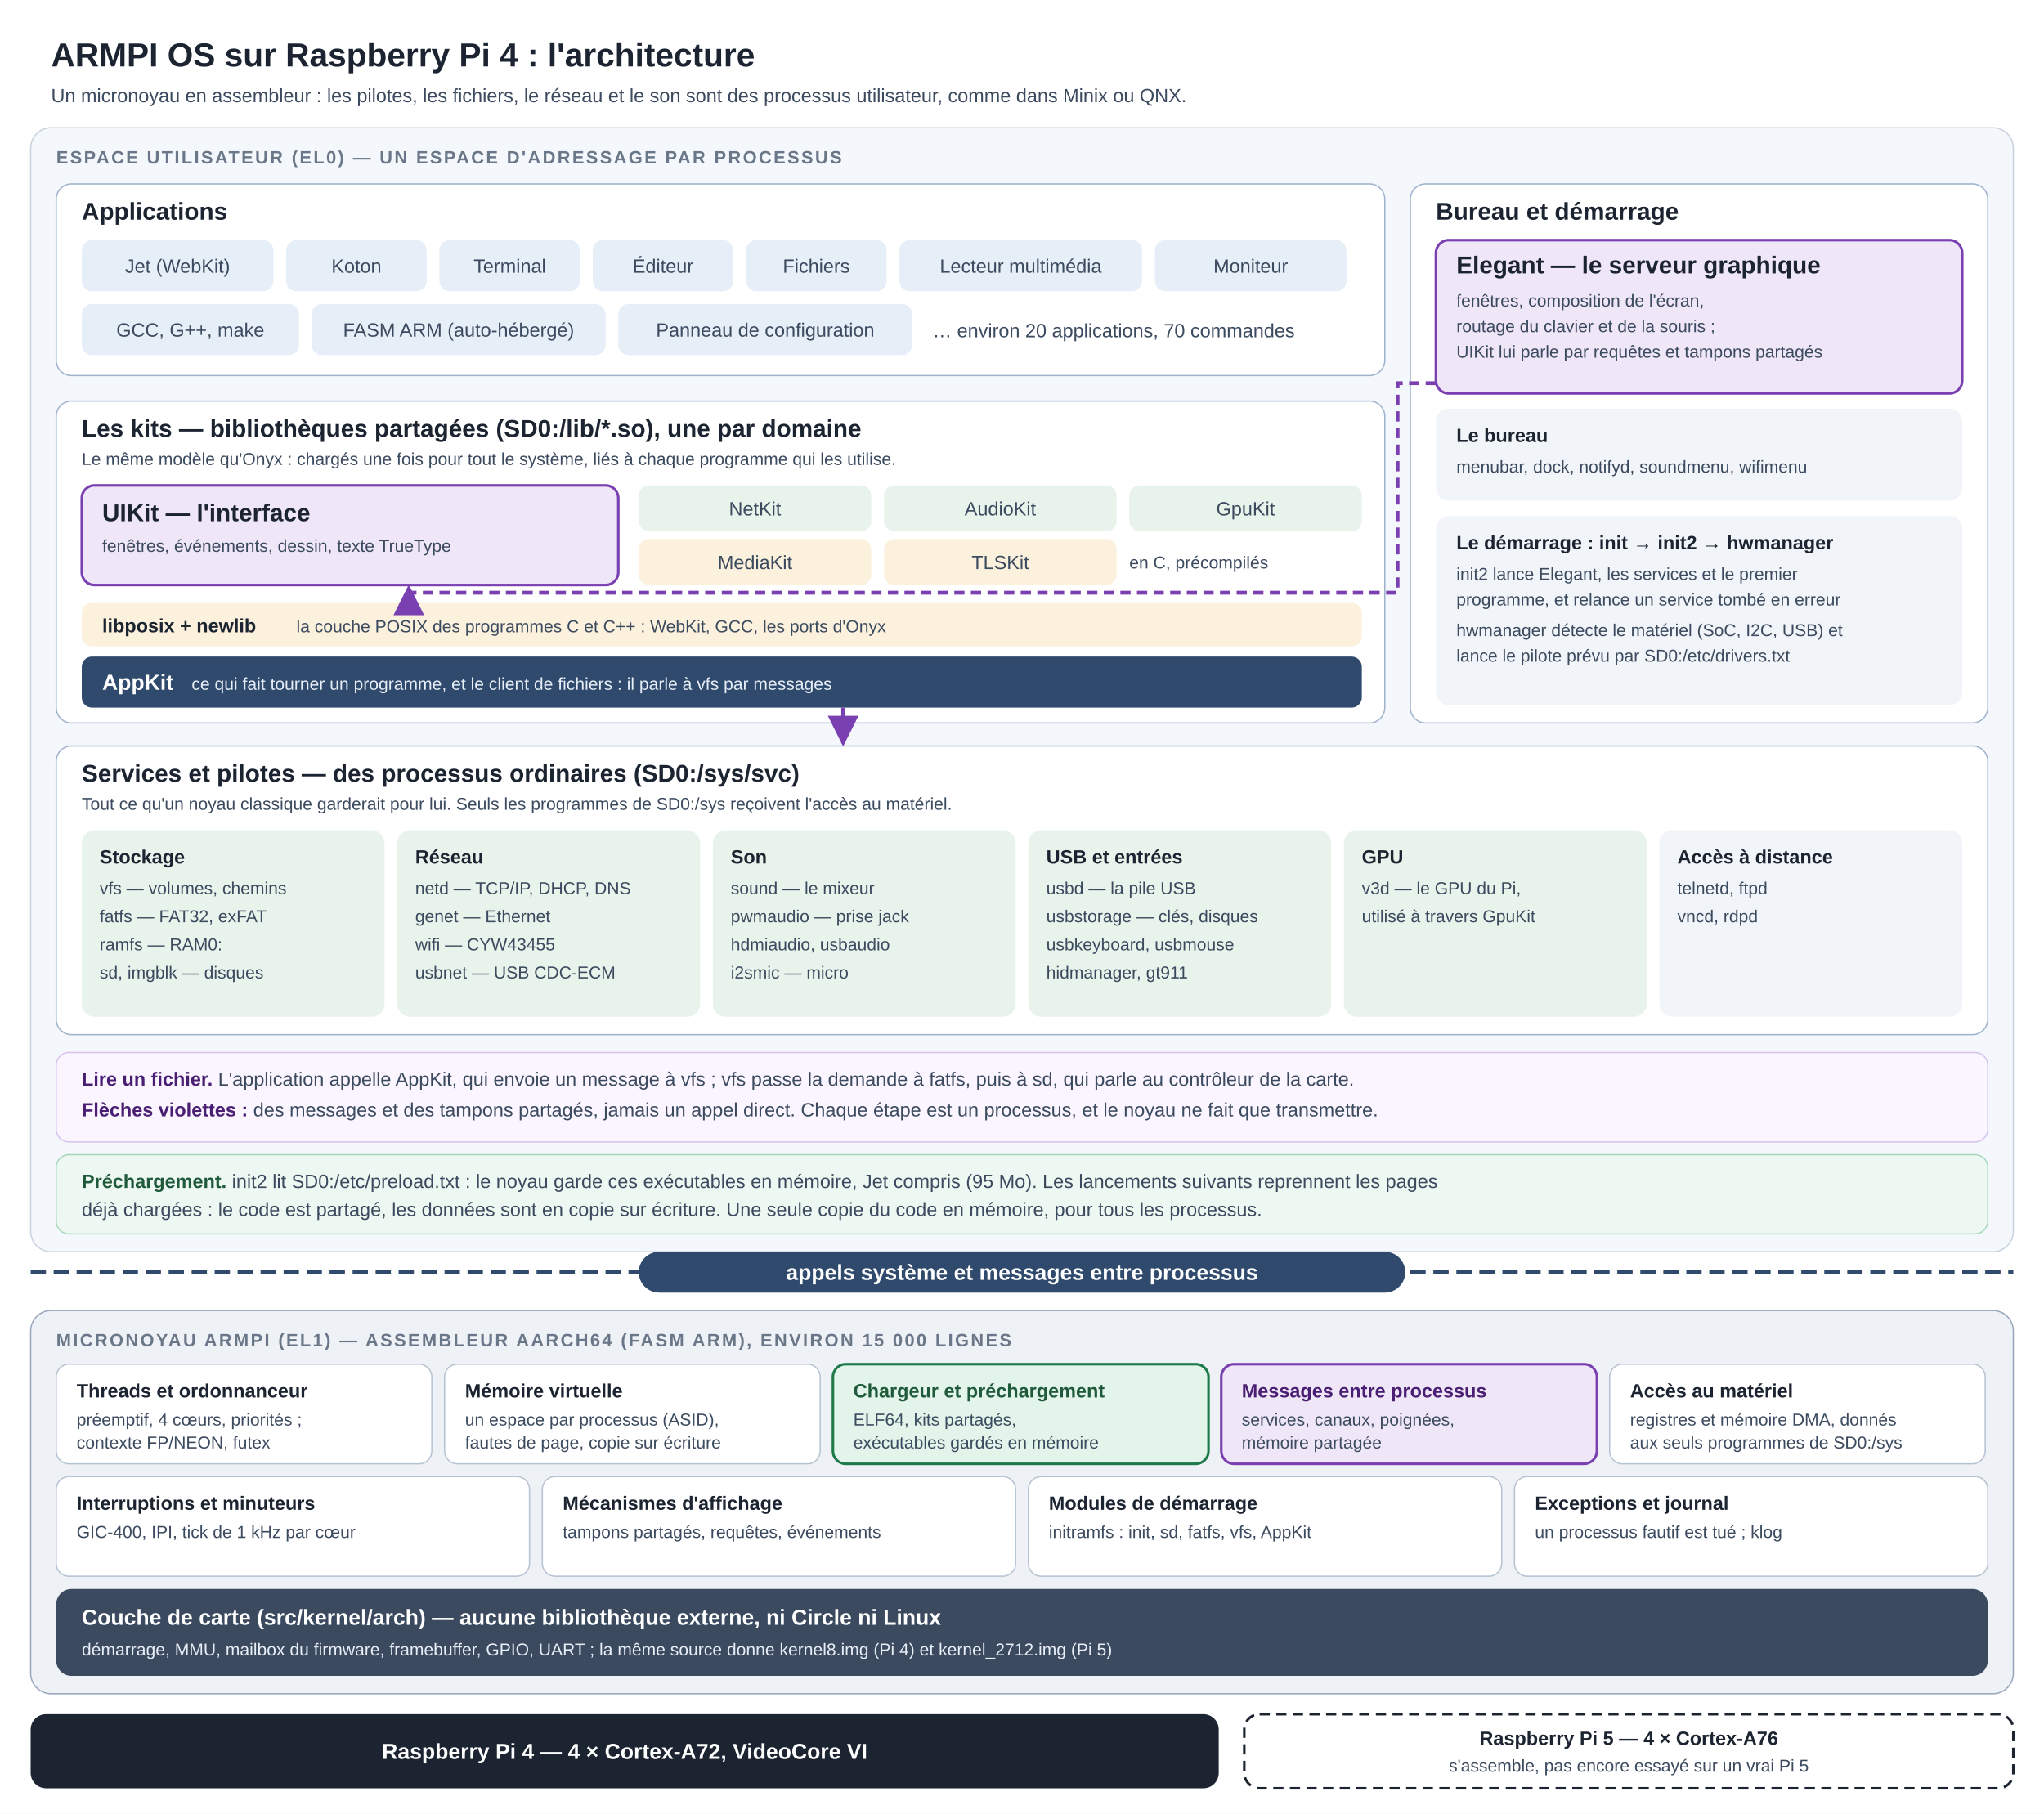
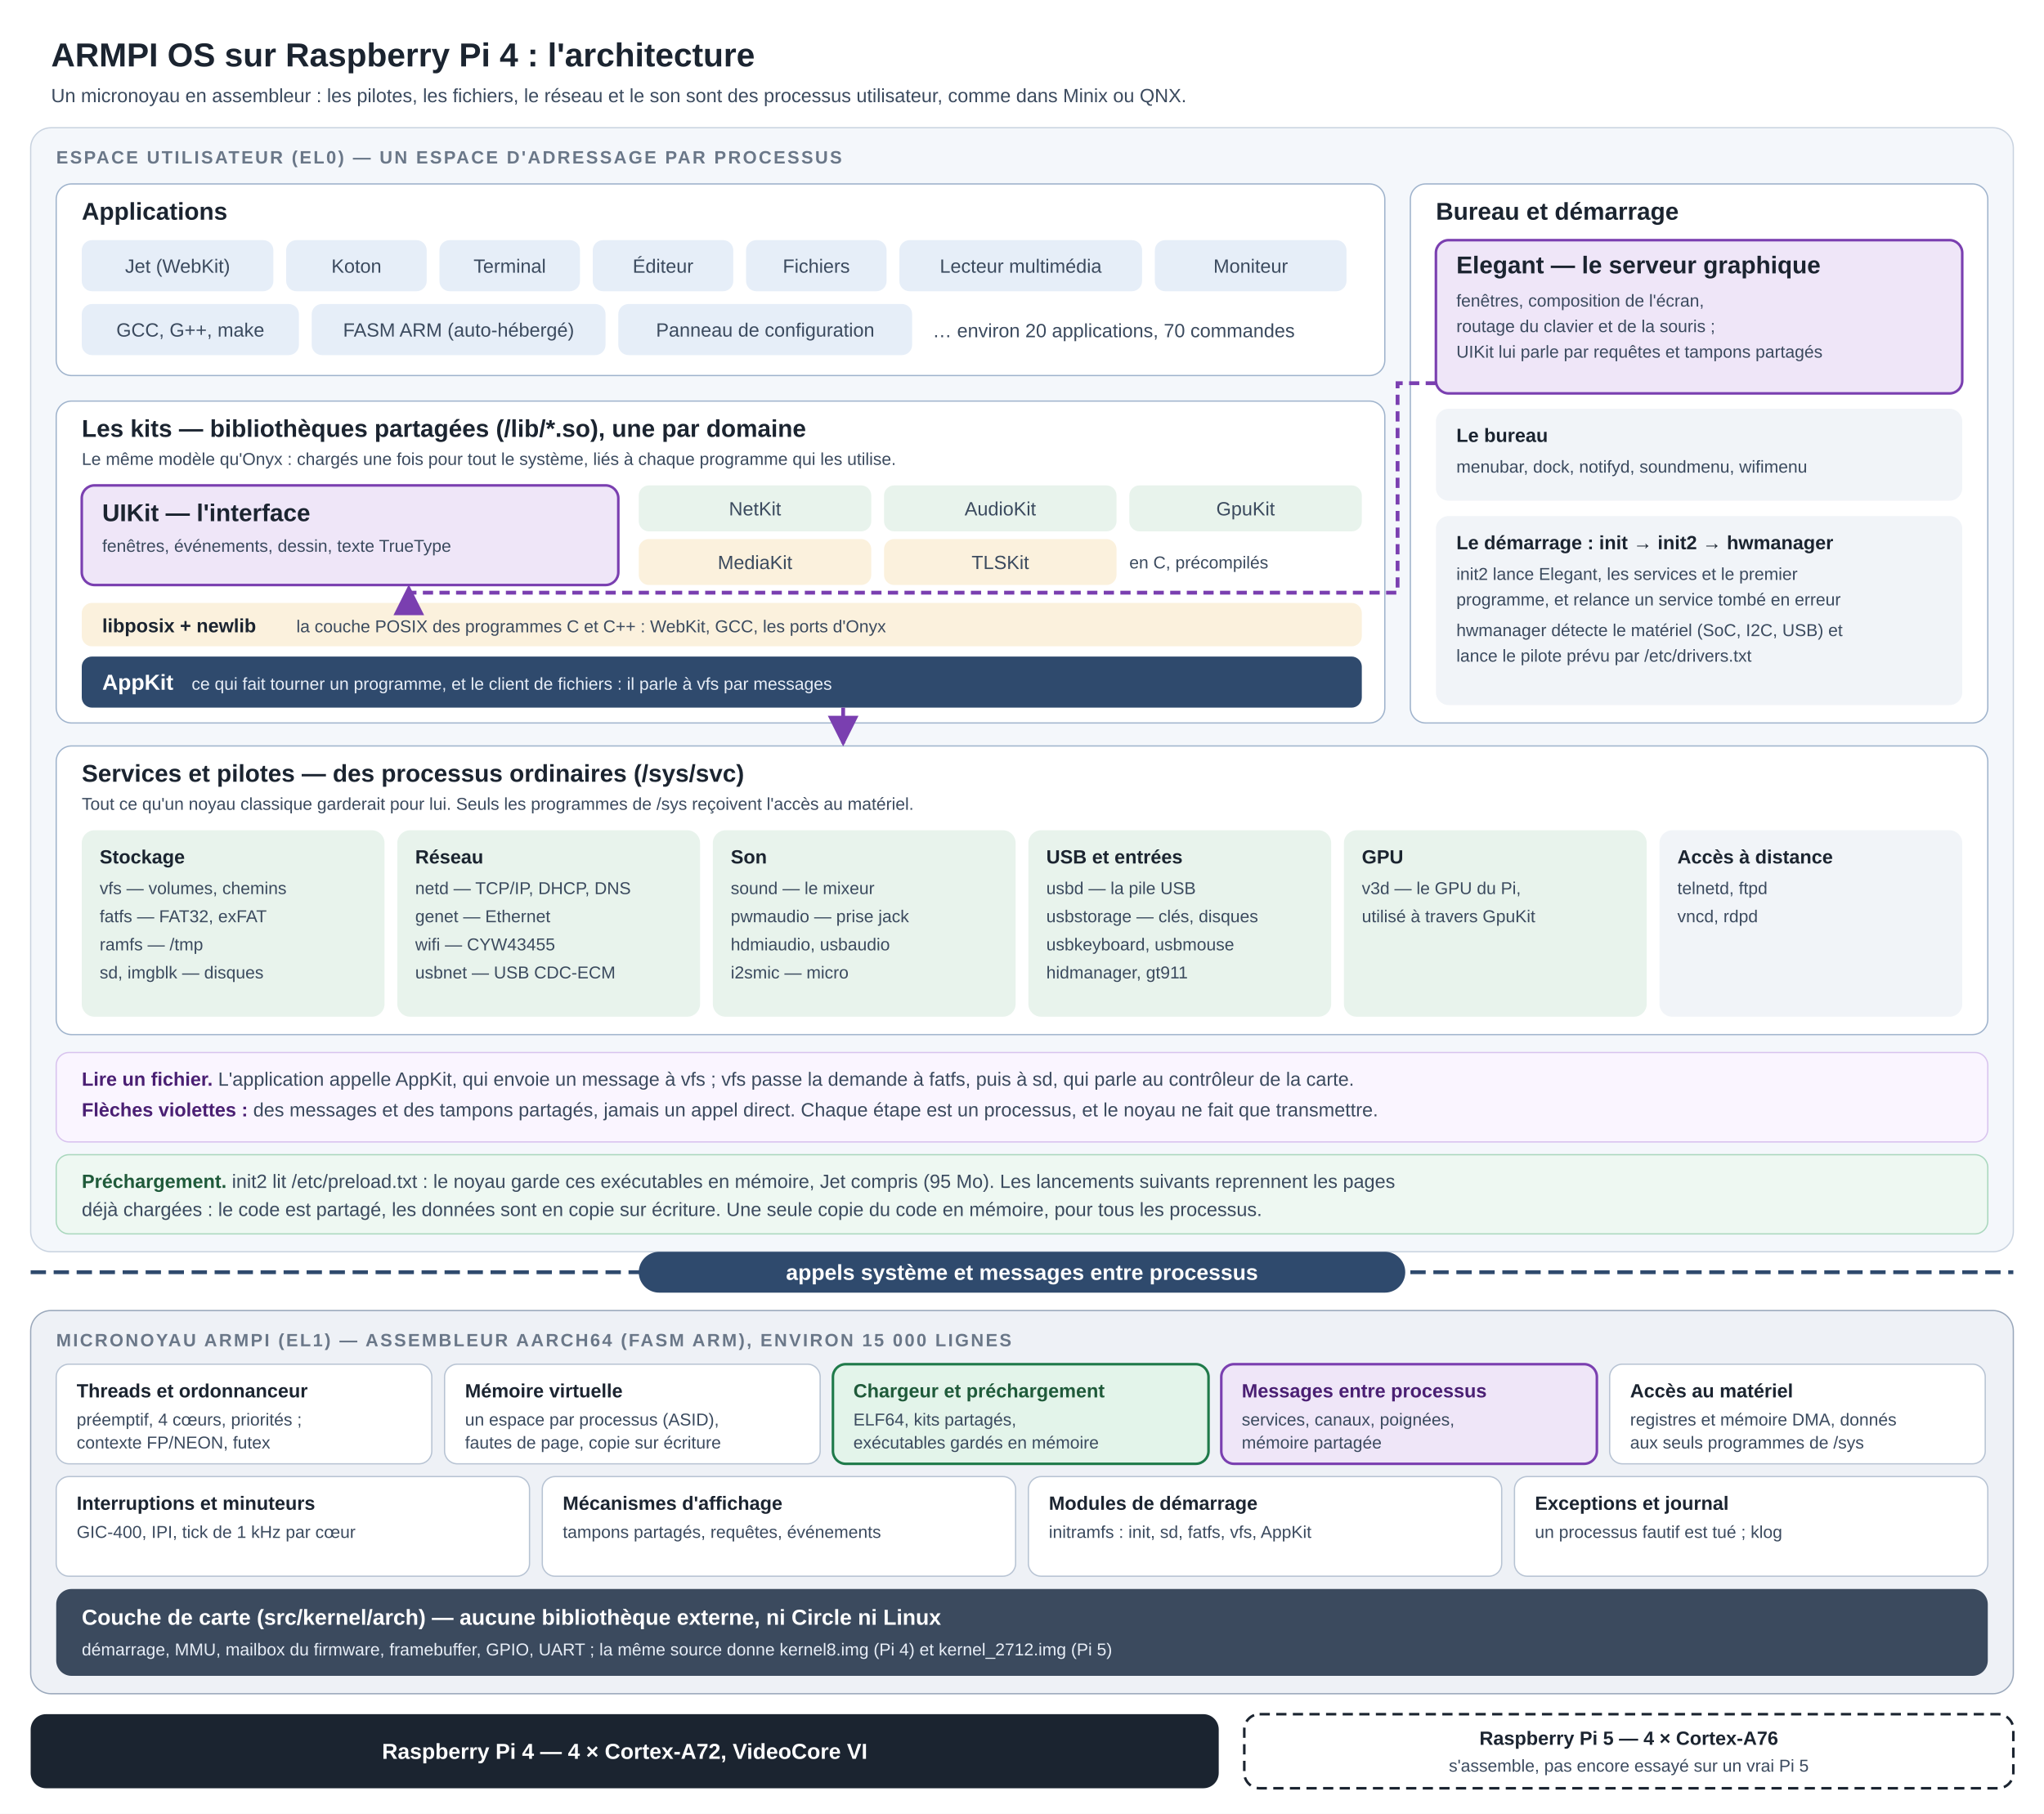
<svg xmlns="http://www.w3.org/2000/svg" width="1600" height="1420" viewBox="0 0 1600 1420" font-family="Segoe UI, Arial, sans-serif">
  <defs>
    <marker id="arv" viewBox="0 0 10 10" refX="9" refY="5" markerWidth="8" markerHeight="8" orient="auto-start-reverse">
      <path d="M0,0 L10,5 L0,10 z" fill="#7a3fb0" />
    </marker>
    <style>
.t { font-size: 19px; font-weight: 600; fill: #1b2430; }
.h { font-size: 26px; font-weight: 700; fill: #1b2430; }
.s { font-size: 15px; fill: #3b4a5e; }
.b { font-size: 15px; font-weight: 600; fill: #1b2430; }
.sm { font-size: 13.5px; fill: #3b4a5e; }
.w { font-size: 17px; font-weight: 600; fill: #ffffff; }
.ws { font-size: 13.5px; fill: #e8eef7; }
.lab { font-size: 14px; font-weight: 600; letter-spacing: 1.5px; fill: #6a7788; }
</style>
  </defs>
  <rect x="0" y="0" width="1600" height="1420" rx="0" fill="#ffffff" />
  <text x="40" y="52" class="h">ARMPI OS sur Raspberry Pi 4 : l'architecture</text>
  <text x="40" y="80" class="s">Un micronoyau en assembleur : les pilotes, les fichiers, le réseau et le son sont des processus utilisateur, comme dans Minix ou QNX.</text>
  <rect x="24" y="100" width="1552" height="880" rx="16" fill="#f4f7fb" stroke="#c9d3e0" />
  <text x="44" y="128" class="lab">ESPACE UTILISATEUR (EL0) — UN ESPACE D'ADRESSAGE PAR PROCESSUS</text>
  <rect x="44" y="144" width="1040" height="150" rx="12" fill="#ffffff" stroke="#9fb3cc" />
  <text x="64" y="172" class="t">Applications</text>
  <rect x="64" y="188" width="150" height="40" rx="8" fill="#e6eef8" />
  <text x="139.0" y="213.5" class="s" text-anchor="middle">Jet (WebKit)</text>
  <rect x="224" y="188" width="110" height="40" rx="8" fill="#e6eef8" />
  <text x="279.0" y="213.5" class="s" text-anchor="middle">Koton</text>
  <rect x="344" y="188" width="110" height="40" rx="8" fill="#e6eef8" />
  <text x="399.0" y="213.5" class="s" text-anchor="middle">Terminal</text>
  <rect x="464" y="188" width="110" height="40" rx="8" fill="#e6eef8" />
  <text x="519.0" y="213.5" class="s" text-anchor="middle">Éditeur</text>
  <rect x="584" y="188" width="110" height="40" rx="8" fill="#e6eef8" />
  <text x="639.0" y="213.5" class="s" text-anchor="middle">Fichiers</text>
  <rect x="704" y="188" width="190" height="40" rx="8" fill="#e6eef8" />
  <text x="799.0" y="213.5" class="s" text-anchor="middle">Lecteur multimédia</text>
  <rect x="904" y="188" width="150" height="40" rx="8" fill="#e6eef8" />
  <text x="979.0" y="213.5" class="s" text-anchor="middle">Moniteur</text>
  <rect x="64" y="238" width="170" height="40" rx="8" fill="#e6eef8" />
  <text x="149.0" y="263.5" class="s" text-anchor="middle">GCC, G++, make</text>
  <rect x="244" y="238" width="230" height="40" rx="8" fill="#e6eef8" />
  <text x="359.0" y="263.5" class="s" text-anchor="middle">FASM ARM (auto-hébergé)</text>
  <rect x="484" y="238" width="230" height="40" rx="8" fill="#e6eef8" />
  <text x="599.0" y="263.5" class="s" text-anchor="middle">Panneau de configuration</text>
  <text x="730" y="264" class="s">… environ 20 applications, 70 commandes</text>
  <rect x="44" y="314" width="1040" height="252" rx="12" fill="#ffffff" stroke="#9fb3cc" />
-   <text x="64" y="342" class="t">Les kits — bibliothèques partagées (SD0:/lib/*.so), une par domaine</text>
+   <text x="64" y="342" class="t">Les kits — bibliothèques partagées (/lib/*.so), une par domaine</text>
  <text x="64" y="364" class="sm">Le même modèle qu'Onyx : chargés une fois pour tout le système, liés à chaque programme qui les utilise.</text>
  <rect x="64" y="380" width="420" height="78" rx="10" fill="#efe6f8" stroke="#7a3fb0" stroke-width="2" />
  <text x="80" y="408" class="t" fill="#4a1f73">UIKit — l'interface</text>
  <text x="80" y="432" class="sm">fenêtres, événements, dessin, texte TrueType</text>
  <rect x="500" y="380" width="182" height="36" rx="8" fill="#e8f3ec" />
  <text x="591.0" y="403.5" class="s" text-anchor="middle">NetKit</text>
  <rect x="692" y="380" width="182" height="36" rx="8" fill="#e8f3ec" />
  <text x="783.0" y="403.5" class="s" text-anchor="middle">AudioKit</text>
  <rect x="884" y="380" width="182" height="36" rx="8" fill="#e8f3ec" />
  <text x="975.0" y="403.5" class="s" text-anchor="middle">GpuKit</text>
  <rect x="500" y="422" width="182" height="36" rx="8" fill="#fbf1dd" />
  <text x="591.0" y="445.5" class="s" text-anchor="middle">MediaKit</text>
  <rect x="692" y="422" width="182" height="36" rx="8" fill="#fbf1dd" />
  <text x="783.0" y="445.5" class="s" text-anchor="middle">TLSKit</text>
  <text x="884" y="445" class="sm">en C, précompilés</text>
  <rect x="64" y="472" width="1002" height="34" rx="8" fill="#fbf1dd" />
  <text x="80" y="495" class="b">libposix + newlib</text>
  <text x="232" y="495" class="sm">la couche POSIX des programmes C et C++ : WebKit, GCC, les ports d'Onyx</text>
  <rect x="64" y="514" width="1002" height="40" rx="8" fill="#2f4a6d" />
  <text x="80" y="540" class="w">AppKit</text>
  <text x="150" y="540" class="ws">ce qui fait tourner un programme, et le client de fichiers : il parle à vfs par messages</text>
  <rect x="1104" y="144" width="452" height="422" rx="12" fill="#ffffff" stroke="#9fb3cc" />
  <text x="1124" y="172" class="t">Bureau et démarrage</text>
  <rect x="1124" y="188" width="412" height="120" rx="10" fill="#efe6f8" stroke="#7a3fb0" stroke-width="2" />
  <text x="1140" y="214" class="t" fill="#4a1f73">Elegant — le serveur graphique</text>
  <text x="1140" y="240" class="sm">fenêtres, composition de l'écran,</text>
  <text x="1140" y="260" class="sm">routage du clavier et de la souris ;</text>
  <text x="1140" y="280" class="sm">UIKit lui parle par requêtes et tampons partagés</text>
  <rect x="1124" y="320" width="412" height="72" rx="10" fill="#f1f4f8" />
  <text x="1140" y="346" class="b">Le bureau</text>
  <text x="1140" y="370" class="sm">menubar, dock, notifyd, soundmenu, wifimenu</text>
  <rect x="1124" y="404" width="412" height="148" rx="10" fill="#f1f4f8" />
  <text x="1140" y="430" class="b">Le démarrage : init → init2 → hwmanager</text>
  <text x="1140" y="454" class="sm">init2 lance Elegant, les services et le premier</text>
  <text x="1140" y="474" class="sm">programme, et relance un service tombé en erreur</text>
  <text x="1140" y="498" class="sm">hwmanager détecte le matériel (SoC, I2C, USB) et</text>
-   <text x="1140" y="518" class="sm">lance le pilote prévu par SD0:/etc/drivers.txt</text>
+   <text x="1140" y="518" class="sm">lance le pilote prévu par /etc/drivers.txt</text>
  <path d="M1124,300 H1094 V464 H320 V460" fill="none" stroke="#7a3fb0" stroke-width="3" stroke-dasharray="8 5" marker-end="url(#arv)" />
  <rect x="44" y="584" width="1512" height="226" rx="12" fill="#ffffff" stroke="#9fb3cc" />
-   <text x="64" y="612" class="t">Services et pilotes — des processus ordinaires (SD0:/sys/svc)</text>
-   <text x="64" y="634" class="sm">Tout ce qu'un noyau classique garderait pour lui. Seuls les programmes de SD0:/sys reçoivent l'accès au matériel.</text>
+   <text x="64" y="612" class="t">Services et pilotes — des processus ordinaires (/sys/svc)</text>
+   <text x="64" y="634" class="sm">Tout ce qu'un noyau classique garderait pour lui. Seuls les programmes de /sys reçoivent l'accès au matériel.</text>
  <rect x="64" y="650" width="237" height="146" rx="10" fill="#e8f3ec" />
  <text x="78" y="676" class="b">Stockage</text>
  <text x="78" y="700" class="sm">vfs — volumes, chemins</text>
  <text x="78" y="722" class="sm">fatfs — FAT32, exFAT</text>
-   <text x="78" y="744" class="sm">ramfs — RAM0:</text>
+   <text x="78" y="744" class="sm">ramfs — /tmp</text>
  <text x="78" y="766" class="sm">sd, imgblk — disques</text>
  <rect x="311" y="650" width="237" height="146" rx="10" fill="#e8f3ec" />
  <text x="325" y="676" class="b">Réseau</text>
  <text x="325" y="700" class="sm">netd — TCP/IP, DHCP, DNS</text>
  <text x="325" y="722" class="sm">genet — Ethernet</text>
  <text x="325" y="744" class="sm">wifi — CYW43455</text>
  <text x="325" y="766" class="sm">usbnet — USB CDC-ECM</text>
  <rect x="558" y="650" width="237" height="146" rx="10" fill="#e8f3ec" />
  <text x="572" y="676" class="b">Son</text>
  <text x="572" y="700" class="sm">sound — le mixeur</text>
  <text x="572" y="722" class="sm">pwmaudio — prise jack</text>
  <text x="572" y="744" class="sm">hdmiaudio, usbaudio</text>
  <text x="572" y="766" class="sm">i2smic — micro</text>
  <rect x="805" y="650" width="237" height="146" rx="10" fill="#e8f3ec" />
  <text x="819" y="676" class="b">USB et entrées</text>
  <text x="819" y="700" class="sm">usbd — la pile USB</text>
  <text x="819" y="722" class="sm">usbstorage — clés, disques</text>
  <text x="819" y="744" class="sm">usbkeyboard, usbmouse</text>
  <text x="819" y="766" class="sm">hidmanager, gt911</text>
  <rect x="1052" y="650" width="237" height="146" rx="10" fill="#e8f3ec" />
  <text x="1066" y="676" class="b">GPU</text>
  <text x="1066" y="700" class="sm">v3d — le GPU du Pi,</text>
  <text x="1066" y="722" class="sm">utilisé à travers GpuKit</text>
  <rect x="1299" y="650" width="237" height="146" rx="10" fill="#f1f4f8" />
  <text x="1313" y="676" class="b">Accès à distance</text>
  <text x="1313" y="700" class="sm">telnetd, ftpd</text>
  <text x="1313" y="722" class="sm">vncd, rdpd</text>
  <path d="M660,554 V582" fill="none" stroke="#7a3fb0" stroke-width="3" stroke-dasharray="8 5" marker-end="url(#arv)" />
  <rect x="44" y="824" width="1512" height="70" rx="10" fill="#faf5ff" stroke="#d8c3ee" />
  <text x="64" y="850" class="s">
    <tspan font-weight="700" fill="#4a1f73">Lire un fichier.</tspan> L'application appelle AppKit, qui envoie un message à vfs ; vfs passe la demande à fatfs, puis à sd, qui parle au contrôleur de la carte.</text>
  <text x="64" y="874" class="s">
    <tspan font-weight="700" fill="#4a1f73">Flèches violettes :</tspan> des messages et des tampons partagés, jamais un appel direct. Chaque étape est un processus, et le noyau ne fait que transmettre.</text>
  <rect x="44" y="904" width="1512" height="62" rx="10" fill="#eef8f2" stroke="#a9d7bd" />
  <text x="64" y="930" class="s">
-     <tspan font-weight="700" fill="#1f5a3a">Préchargement.</tspan> init2 lit SD0:/etc/preload.txt : le noyau garde ces exécutables en mémoire, Jet compris (95 Mo). Les lancements suivants reprennent les pages</text>
+     <tspan font-weight="700" fill="#1f5a3a">Préchargement.</tspan> init2 lit /etc/preload.txt : le noyau garde ces exécutables en mémoire, Jet compris (95 Mo). Les lancements suivants reprennent les pages</text>
  <text x="64" y="952" class="s">déjà chargées : le code est partagé, les données sont en copie sur écriture. Une seule copie du code en mémoire, pour tous les processus.</text>
  <line x1="24" y1="996" x2="1576" y2="996" stroke="#2f4a6d" stroke-width="3" stroke-dasharray="12 6" />
  <rect x="500" y="980" width="600" height="32" rx="16" fill="#2f4a6d" />
  <text x="800" y="1002" class="w" text-anchor="middle">appels système et messages entre processus</text>
  <rect x="24" y="1026" width="1552" height="300" rx="16" fill="#eef1f6" stroke="#9aa8bb" />
  <text x="44" y="1054" class="lab">MICRONOYAU ARMPI (EL1) — ASSEMBLEUR AARCH64 (FASM ARM), ENVIRON 15 000 LIGNES</text>
  <rect x="44" y="1068" width="294" height="78" rx="10" fill="#ffffff" stroke="#b7c3d3" />
  <text x="60" y="1094" class="b" style="fill:#1b2430">Threads et ordonnanceur</text>
  <text x="60" y="1116" class="sm">préemptif, 4 cœurs, priorités ;</text>
  <text x="60" y="1134" class="sm">contexte FP/NEON, futex</text>
  <rect x="348" y="1068" width="294" height="78" rx="10" fill="#ffffff" stroke="#b7c3d3" />
  <text x="364" y="1094" class="b" style="fill:#1b2430">Mémoire virtuelle</text>
  <text x="364" y="1116" class="sm">un espace par processus (ASID),</text>
  <text x="364" y="1134" class="sm">fautes de page, copie sur écriture</text>
  <rect x="652" y="1068" width="294" height="78" rx="10" fill="#e3f4ea" stroke="#1f7a4a" stroke-width="2" />
  <text x="668" y="1094" class="b" style="fill:#1f5a3a">Chargeur et préchargement</text>
  <text x="668" y="1116" class="sm">ELF64, kits partagés,</text>
  <text x="668" y="1134" class="sm">exécutables gardés en mémoire</text>
  <rect x="956" y="1068" width="294" height="78" rx="10" fill="#efe6f8" stroke="#7a3fb0" stroke-width="2" />
  <text x="972" y="1094" class="b" style="fill:#4a1f73">Messages entre processus</text>
  <text x="972" y="1116" class="sm">services, canaux, poignées,</text>
  <text x="972" y="1134" class="sm">mémoire partagée</text>
  <rect x="1260" y="1068" width="294" height="78" rx="10" fill="#ffffff" stroke="#b7c3d3" />
  <text x="1276" y="1094" class="b" style="fill:#1b2430">Accès au matériel</text>
  <text x="1276" y="1116" class="sm">registres et mémoire DMA, donnés</text>
-   <text x="1276" y="1134" class="sm">aux seuls programmes de SD0:/sys</text>
+   <text x="1276" y="1134" class="sm">aux seuls programmes de /sys</text>
  <rect x="44.0" y="1156" width="370.5" height="78" rx="10" fill="#ffffff" stroke="#b7c3d3" />
  <text x="60.0" y="1182" class="b" style="fill:#1b2430">Interruptions et minuteurs</text>
  <text x="60.0" y="1204" class="sm">GIC-400, IPI, tick de 1 kHz par cœur</text>
  <rect x="424.5" y="1156" width="370.5" height="78" rx="10" fill="#ffffff" stroke="#b7c3d3" />
  <text x="440.5" y="1182" class="b" style="fill:#1b2430">Mécanismes d'affichage</text>
  <text x="440.5" y="1204" class="sm">tampons partagés, requêtes, événements</text>
  <rect x="805.0" y="1156" width="370.5" height="78" rx="10" fill="#ffffff" stroke="#b7c3d3" />
  <text x="821.0" y="1182" class="b" style="fill:#1b2430">Modules de démarrage</text>
  <text x="821.0" y="1204" class="sm">initramfs : init, sd, fatfs, vfs, AppKit</text>
  <rect x="1185.5" y="1156" width="370.5" height="78" rx="10" fill="#ffffff" stroke="#b7c3d3" />
  <text x="1201.5" y="1182" class="b" style="fill:#1b2430">Exceptions et journal</text>
  <text x="1201.5" y="1204" class="sm">un processus fautif est tué ; klog</text>
  <rect x="44" y="1244" width="1512" height="68" rx="12" fill="#3b4a5e" />
  <text x="64" y="1272" class="w">Couche de carte (src/kernel/arch) — aucune bibliothèque externe, ni Circle ni Linux</text>
  <text x="64" y="1296" class="ws">démarrage, MMU, mailbox du firmware, framebuffer, GPIO, UART ; la même source donne kernel8.img (Pi 4) et kernel_2712.img (Pi 5)</text>
  <rect x="24" y="1342" width="930" height="58" rx="12" fill="#1b2430" />
  <text x="489" y="1377" class="w" text-anchor="middle">Raspberry Pi 4 — 4 × Cortex-A72, VideoCore VI</text>
  <rect x="974" y="1342" width="602" height="58" rx="12" fill="#ffffff" stroke="#1b2430" stroke-width="2" stroke-dasharray="8 5" />
  <text x="1275" y="1366" class="b" text-anchor="middle">Raspberry Pi 5 — 4 × Cortex-A76</text>
  <text x="1275" y="1387" class="sm" text-anchor="middle">s'assemble, pas encore essayé sur un vrai Pi 5</text>
</svg>
